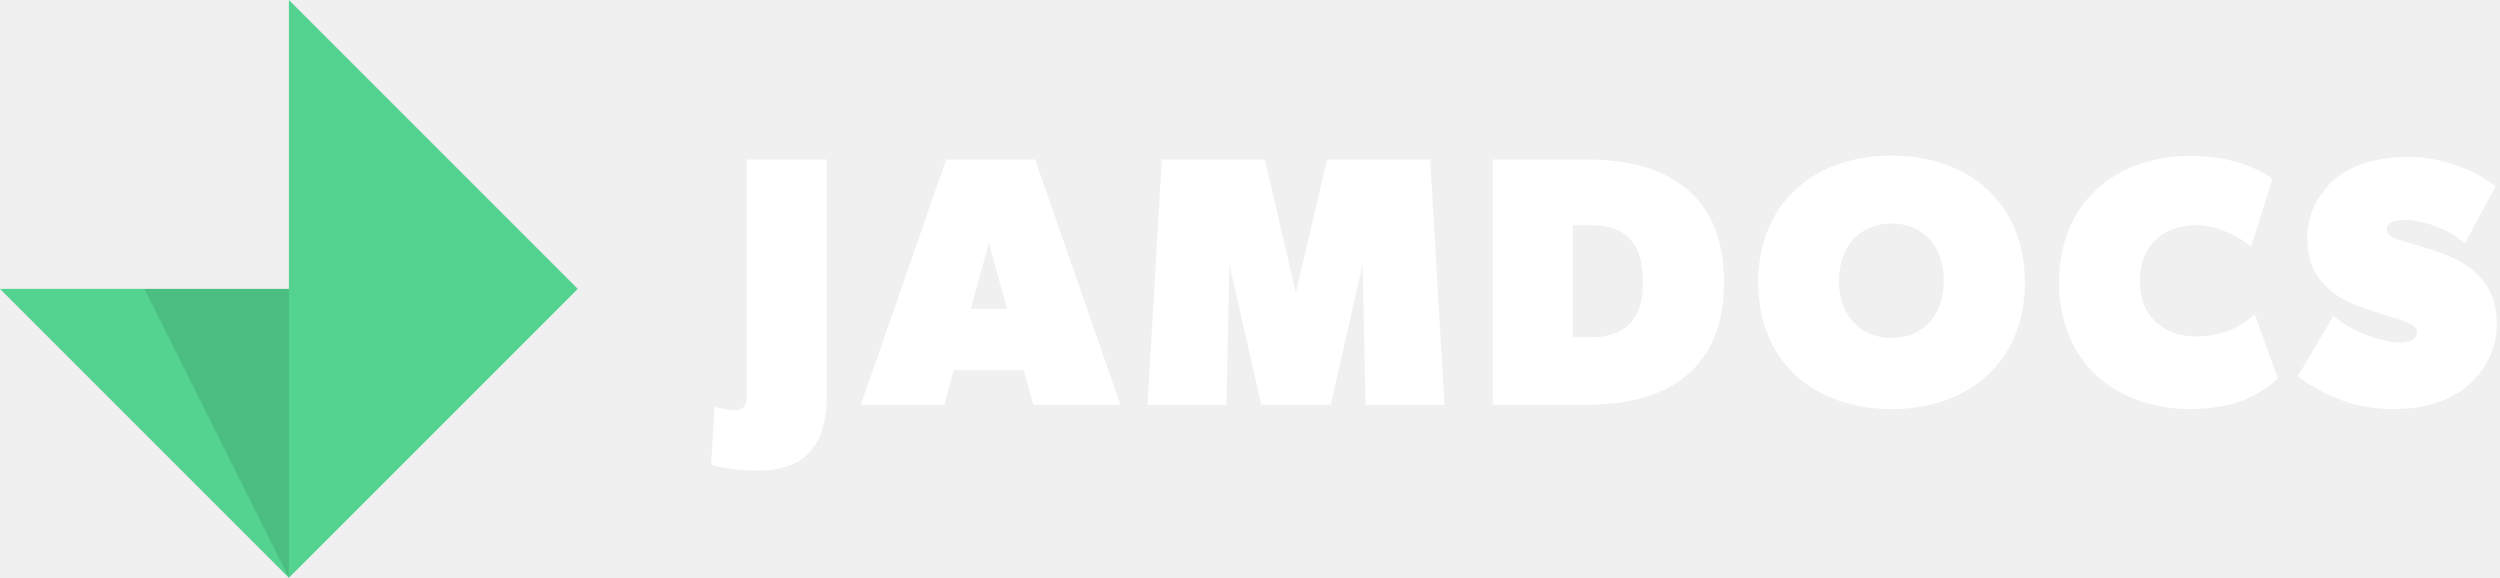
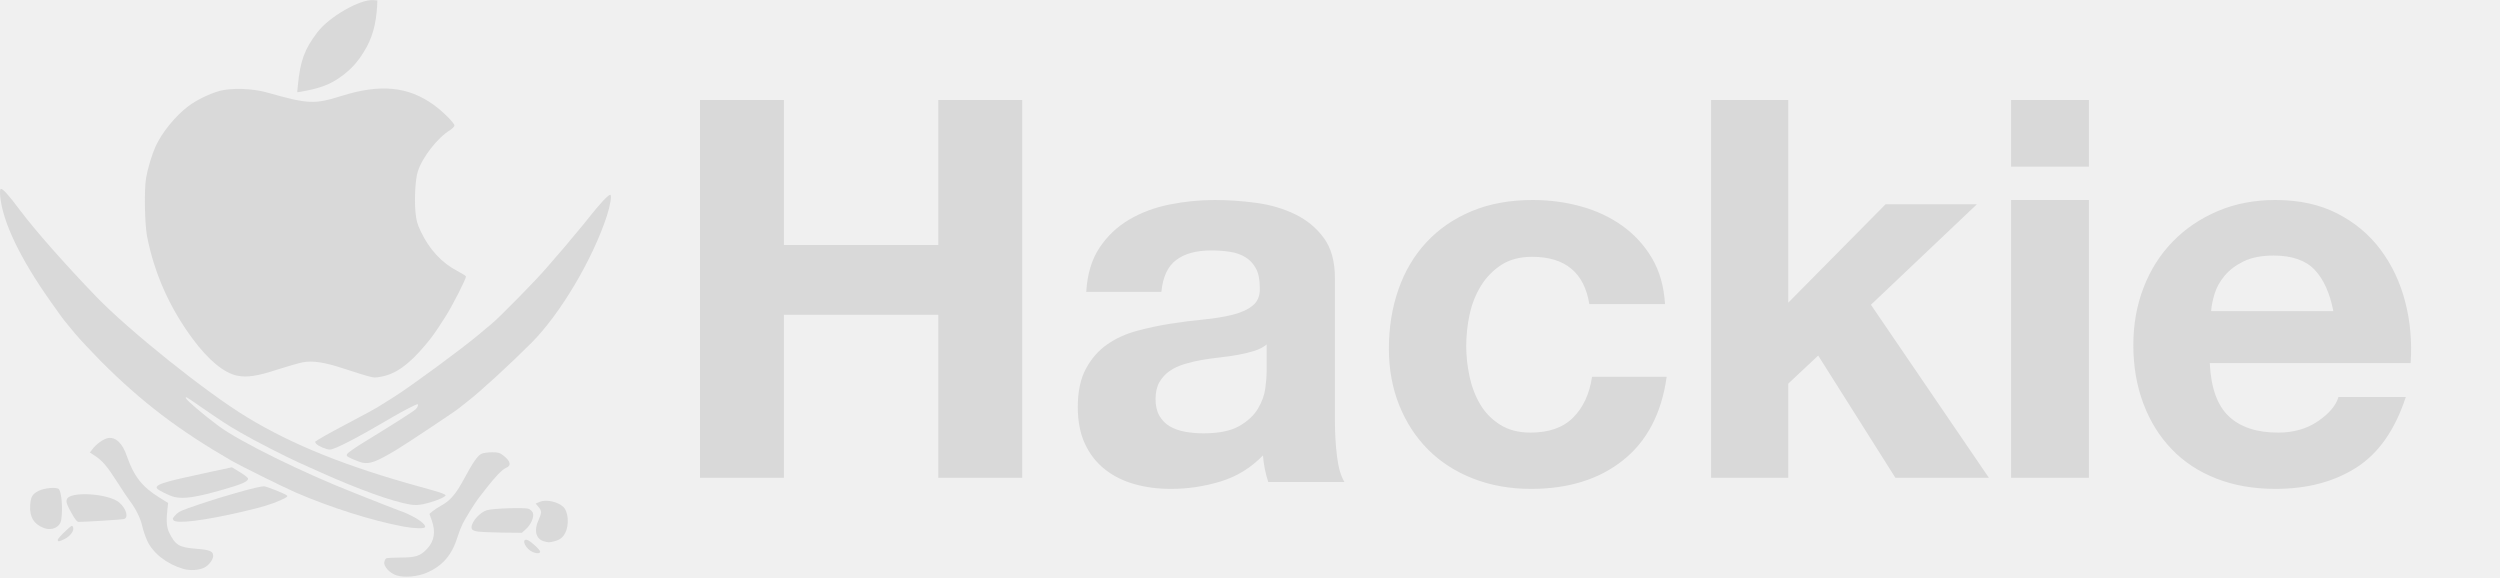
- <svg xmlns="http://www.w3.org/2000/svg" width="225" height="52" viewBox="0 0 225 52">
-   <path fill="#FFFFFF" fill-rule="nonzero" d="M74.4,14.352 L74.4,35.632 C74.4,40.432 72.16,42.352 68.16,42.352 C66.4,42.352 64.48,42.032 64,41.808 L64.32,36.592 C64.8,36.752 65.44,36.912 66.08,36.912 C66.72,36.912 67.2,36.752 67.2,35.632 L67.2,14.352 L74.4,14.352 Z M93.16,14.352 L100.84,36.432 L93,36.432 L92.136,33.328 L85.832,33.328 L85,36.432 L77.48,36.432 L85.16,14.352 L93.16,14.352 Z M87.368,27.792 L90.632,27.792 L89,21.872 L87.368,27.792 Z M128.72,14.352 L130,36.432 L122.896,36.432 L122.64,23.792 L119.76,36.432 L113.52,36.432 L110.64,23.792 L110.384,36.432 L103.28,36.432 L104.56,14.352 L113.84,14.352 L116.624,26.352 L119.44,14.352 L128.72,14.352 Z M155.16,25.392 C155.16,29.872 153.56,32.432 151.48,34.032 C149.4,35.632 146.52,36.432 142.68,36.432 L134.36,36.432 L134.36,14.352 L142.68,14.352 C146.52,14.352 149.4,15.152 151.48,16.752 C153.56,18.352 155.16,20.912 155.16,25.392 Z M147.864,25.392 C147.864,23.152 147.256,22.032 146.584,21.392 C145.944,20.752 144.824,20.272 143.224,20.272 L141.56,20.272 L141.56,30.352 L143.224,30.352 C144.824,30.352 145.944,29.872 146.584,29.232 C147.224,28.592 147.864,27.632 147.864,25.392 Z M182.24,25.424 C182.24,32.624 177.12,36.816 170.24,36.816 C163.36,36.816 158.24,32.624 158.24,25.424 C158.24,18.224 163.36,14 170.24,14 C177.12,14 182.24,18.224 182.24,25.424 Z M174.944,25.264 C174.944,22.224 173.12,20.112 170.24,20.112 C167.36,20.112 165.504,22.224 165.504,25.264 C165.504,28.304 167.36,30.416 170.24,30.416 C173.12,30.416 174.944,28.304 174.944,25.264 Z M202.92,28.272 L205,34.032 C204.2,34.832 201.96,36.816 197.16,36.816 C190.6,36.816 185.32,32.784 185.32,25.424 C185.32,18.064 190.6,14.032 197.16,14.032 C202.12,14.032 204.52,16.112 204.52,16.112 L202.6,22.192 C202.6,22.192 200.36,20.272 197.64,20.272 C194.92,20.272 192.584,21.872 192.584,25.328 C192.584,28.752 195.08,30.288 197.64,30.288 C200.2,30.288 201.96,29.232 202.92,28.272 Z M224.72,29.168 C224.72,31.472 223.6,33.552 221.84,34.928 C220.08,36.272 217.872,36.816 215.312,36.816 C212.752,36.816 209.808,36.112 206.8,33.872 L210,28.432 C212.048,30.16 214.928,30.832 215.888,30.832 C216.848,30.832 217.52,30.544 217.52,29.904 C217.52,29.264 216.72,29.008 215.92,28.752 C215.12,28.528 213.36,27.952 212.72,27.728 C212.08,27.472 210.8,27.056 209.68,26.096 C208.56,25.136 207.664,23.792 207.664,21.392 C207.664,18.992 208.912,17.136 210.224,16.048 C211.568,14.928 213.776,14.128 216.72,14.128 C219.664,14.128 222.672,15.184 224.592,16.784 L221.84,21.904 C220.176,20.432 217.744,19.792 216.592,19.792 C215.44,19.792 214.8,20.016 214.8,20.688 C214.8,21.328 215.824,21.552 216.336,21.712 C216.848,21.872 218.192,22.256 218.96,22.512 C219.728,22.768 221.52,23.408 222.64,24.368 C223.76,25.328 224.72,26.832 224.72,29.168 Z" />
-   <polygon fill="#54D28F" points="0 26 26 52 52 26 26 0 26 26" />
-   <polygon fill="#000" points="26 26 26 52 13 26" opacity=".1" />
+ <svg xmlns="http://www.w3.org/2000/svg" width="225px" height="52px" viewBox="0 0 225 52" version="1.1">
+   <g id="light" stroke="none" stroke-width="1" fill="none" fill-rule="evenodd">
+     <g id="hack-logo" fill="#D9D9D9" fill-rule="nonzero">
+       <g id="sword" transform="translate(0, 17)">
+         <path d="M35.676,34.781 C35.078,34.587 34.518,33.984 34.586,33.596 C34.615,33.45 34.692,33.294 34.75,33.256 C34.817,33.217 35.396,33.178 36.052,33.178 C37.432,33.178 37.847,33.042 38.474,32.352 C39.092,31.672 39.217,30.866 38.86,29.836 L38.648,29.253 L38.957,28.99 C39.13,28.854 39.497,28.612 39.767,28.466 C40.51,28.067 41.07,27.407 41.755,26.115 C42.566,24.609 43,23.977 43.357,23.831 C43.521,23.763 43.936,23.705 44.283,23.705 C44.833,23.705 44.968,23.744 45.277,23.977 C45.962,24.512 46.049,24.9 45.537,25.114 C45.2,25.25 44.573,25.901 43.752,26.96 C43.405,27.416 43.077,27.834 43.029,27.893 C42.797,28.174 41.861,29.69 41.649,30.117 C41.514,30.389 41.311,30.904 41.195,31.274 C40.684,32.954 39.835,33.936 38.378,34.558 C37.548,34.907 36.371,35.004 35.676,34.781 Z" id="Path" />
+         <path d="M16.523,34.208 C15.037,33.78 13.792,32.818 13.261,31.691 C13.087,31.303 12.885,30.73 12.817,30.409 C12.673,29.709 12.258,28.845 11.717,28.126 C11.495,27.834 10.974,27.057 10.559,26.396 C9.662,24.988 9.209,24.453 8.562,24.035 L8.089,23.725 L8.321,23.423 C8.659,22.967 9.305,22.51 9.701,22.432 C10.405,22.296 11.023,22.879 11.428,24.074 C12.045,25.862 12.808,26.834 14.352,27.786 L15.133,28.271 L15.066,28.854 C14.95,29.865 14.998,30.477 15.23,30.943 C15.799,32.08 16.108,32.265 17.69,32.391 C18.896,32.488 19.186,32.614 19.186,33.032 C19.186,33.362 18.79,33.887 18.395,34.081 C17.912,34.324 17.121,34.373 16.523,34.208 Z" id="Path" />
+         <path d="M47.737,32.566 C47.168,32.177 46.956,31.458 47.458,31.594 C47.718,31.662 48.616,32.478 48.616,32.653 C48.616,32.867 48.104,32.818 47.737,32.566 Z" id="Path" />
+         <path d="M48.934,31.711 C48.23,31.507 48.037,30.73 48.471,29.797 C48.77,29.136 48.77,28.99 48.461,28.621 L48.21,28.32 L48.577,28.165 C49.146,27.922 50.208,28.155 50.7,28.621 C51.153,29.049 51.24,30.244 50.873,30.953 C50.661,31.38 50.391,31.585 49.899,31.711 C49.436,31.837 49.359,31.837 48.934,31.711 Z" id="Path" />
+         <path d="M5.195,31.585 C5.195,31.517 5.484,31.176 5.841,30.846 C6.449,30.273 6.487,30.244 6.574,30.438 C6.709,30.739 6.333,31.254 5.802,31.517 C5.31,31.759 5.195,31.769 5.195,31.585 Z" id="Path" />
+         <path d="M43.019,30.846 C42.566,30.768 42.44,30.681 42.44,30.448 C42.44,29.943 43.222,29.078 43.839,28.913 C44.409,28.748 47.255,28.66 47.583,28.796 C47.728,28.854 47.892,29.01 47.95,29.136 C48.104,29.476 47.815,30.176 47.342,30.613 L46.966,30.953 L45.161,30.934 C44.167,30.914 43.202,30.875 43.019,30.846 Z" id="Path" />
+         <path d="M3.959,30.526 C3.052,30.185 2.647,29.515 2.715,28.495 C2.763,27.698 2.917,27.446 3.525,27.154 C4.037,26.911 5.098,26.824 5.291,27.018 C5.552,27.28 5.667,28.874 5.503,29.816 C5.387,30.457 4.664,30.788 3.959,30.526 Z" id="Path" />
+         <path d="M36.361,30.399 C33.534,29.884 29.713,28.67 26.558,27.3 C25.448,26.814 21.666,24.939 20.865,24.482 C16.069,21.713 12.73,19.168 9.073,15.505 C8.215,14.631 7.153,13.504 6.729,12.989 C6.304,12.464 5.88,11.959 5.783,11.842 C5.687,11.735 5.137,10.968 4.558,10.142 C1.837,6.304 0.254,3.011 0.023,0.708 C-0.016,0.3 -0.006,0.047 0.061,0.009 C0.206,-0.079 0.737,0.494 1.817,1.942 C3.168,3.739 5.831,6.761 8.62,9.656 C11.582,12.736 18.559,18.323 22.216,20.538 C26.316,23.035 31.199,24.997 37.857,26.824 C38.764,27.067 39.652,27.329 39.835,27.416 C40.153,27.553 40.163,27.562 39.989,27.698 C39.709,27.902 38.812,28.223 38.117,28.369 C37.664,28.466 37.345,28.476 36.911,28.407 C35.348,28.155 32.231,27.028 28.835,25.503 C28.227,25.221 27.339,24.822 26.866,24.618 C25.622,24.055 22.91,22.666 21.608,21.908 C20.546,21.305 19.784,20.8 17.787,19.421 C16.793,18.721 16.667,18.653 16.735,18.838 C16.812,19.051 18.288,20.305 19.668,21.334 C21.521,22.724 27.281,25.561 32.019,27.416 C32.627,27.659 33.833,28.135 34.702,28.476 C35.57,28.816 36.303,29.097 36.332,29.097 C36.361,29.097 36.699,29.253 37.085,29.447 C37.828,29.816 38.359,30.273 38.252,30.448 C38.166,30.594 37.259,30.564 36.361,30.399 Z" id="Path" />
+         <path d="M6.487,29.262 C6.024,28.456 5.928,28.194 6.015,27.941 C6.256,27.183 9.807,27.407 10.752,28.242 C11.389,28.806 11.592,29.603 11.138,29.719 C10.936,29.768 7.674,29.972 7.076,29.972 C6.941,29.972 6.767,29.768 6.487,29.262 Z" id="Path" />
+         <path d="M15.616,29.826 C15.509,29.7 15.538,29.622 15.77,29.379 C16.098,29.029 16.243,28.961 17.941,28.388 C20.295,27.591 23.258,26.766 23.759,26.766 C23.981,26.766 25.651,27.436 25.824,27.591 C25.921,27.679 25.815,27.766 25.294,27.999 C24.406,28.398 23.644,28.631 21.675,29.088 C18.288,29.865 15.895,30.156 15.616,29.826 Z" id="Path" />
+         <path d="M15.693,27.727 C15.259,27.63 14.207,27.106 14.12,26.95 C13.995,26.756 14.323,26.562 15.191,26.328 C16.069,26.095 16.223,26.066 19.186,25.415 L20.874,25.056 L21.559,25.473 C21.945,25.707 22.283,25.959 22.312,26.037 C22.409,26.299 21.849,26.562 20.141,27.047 C17.68,27.757 16.532,27.931 15.693,27.727 Z" id="Path" />
+         <path d="M32.598,24.638 C32.415,24.589 32.009,24.444 31.701,24.307 C31.199,24.074 31.151,24.035 31.247,23.861 C31.295,23.754 31.932,23.307 32.656,22.86 C35.396,21.179 37.191,20.042 37.403,19.838 C37.587,19.673 37.693,19.382 37.577,19.382 C37.442,19.382 36.332,19.955 35.396,20.499 C32.202,22.384 30.118,23.462 29.694,23.462 C29.366,23.462 28.632,23.151 28.459,22.938 C28.381,22.85 28.343,22.763 28.362,22.753 C28.661,22.53 29.694,21.947 31.102,21.208 C33.148,20.13 33.872,19.731 34.335,19.43 C34.518,19.314 35.039,18.983 35.493,18.702 C37.095,17.681 41.504,14.436 43.087,13.115 C43.444,12.804 43.965,12.377 44.225,12.163 C44.978,11.541 48.287,8.17 49.195,7.101 C49.648,6.576 50.237,5.896 50.497,5.595 C50.767,5.294 51.153,4.828 51.366,4.565 C51.578,4.303 51.906,3.914 52.089,3.701 C52.282,3.477 52.697,2.972 53.006,2.574 C54.009,1.311 54.733,0.533 54.926,0.533 C55.08,0.533 54.916,1.524 54.617,2.438 C53.334,6.353 50.43,11.24 47.853,13.834 C45.933,15.758 43.173,18.293 42.054,19.148 C41.716,19.411 41.369,19.683 41.302,19.741 C41.089,19.945 36.467,23.015 35.637,23.511 C33.872,24.56 33.273,24.784 32.598,24.638 Z" id="Path" />
+       </g>
+       <g id="apple-logo" transform="translate(13, 0)">
+         <path d="M20.053,33.836 C19.762,33.758 18.852,33.475 18.029,33.201 C16.218,32.605 15.182,32.439 14.262,32.605 C13.904,32.674 12.877,32.967 11.967,33.26 C10.147,33.856 9.227,33.993 8.326,33.807 C7.145,33.553 5.77,32.42 4.346,30.505 C2.264,27.7 0.879,24.583 0.23,21.242 C0.027,20.157 -0.031,17.089 0.143,16.044 C0.289,15.184 0.666,13.923 0.995,13.191 C1.567,11.93 2.787,10.435 3.949,9.556 C4.656,9.018 5.847,8.442 6.738,8.188 C7.793,7.895 9.711,7.953 10.999,8.315 C14.766,9.38 15.279,9.4 17.729,8.637 C21.234,7.533 23.733,7.778 26.037,9.439 C26.851,10.025 27.897,11.07 27.897,11.295 C27.897,11.393 27.713,11.578 27.5,11.715 C26.376,12.399 25.001,14.168 24.604,15.428 C24.382,16.112 24.285,17.842 24.391,19.063 C24.469,19.864 24.537,20.128 24.866,20.822 C25.64,22.453 26.754,23.655 28.158,24.388 C28.555,24.593 28.904,24.808 28.933,24.877 C28.991,25.023 27.693,27.573 27.064,28.541 C26.134,29.996 25.892,30.319 25.282,31.052 C23.801,32.81 22.629,33.651 21.341,33.895 C20.682,34.012 20.721,34.012 20.053,33.836 Z" id="Path" />
+         <path d="M13.807,7.69 C14.03,5.452 14.398,4.446 15.56,2.912 C16.615,1.514 19.404,-0.088 20.605,0.01 L20.963,0.039 L20.944,0.528 C20.837,2.238 20.498,3.459 19.762,4.641 C19.181,5.589 18.649,6.175 17.826,6.8 C16.77,7.592 15.879,7.934 14.117,8.247 L13.749,8.305 L13.807,7.69 Z" id="Path" />
+       </g>
+       <path d="M70.551,43 L70.551,28.333 L84.449,28.333 L84.449,43 L92,43 L92,9 L84.449,9 L84.449,22.048 L70.551,22.048 L70.551,9 L63,9 L63,43 L70.551,43 Z M105.381,44 C106.905,44 108.397,43.777 109.857,43.331 C111.317,42.885 112.587,42.104 113.667,40.989 C113.698,41.403 113.754,41.809 113.833,42.208 C113.913,42.606 114.016,42.996 114.143,43.379 L114.143,43.379 L121,43.379 C120.683,42.869 120.46,42.104 120.333,41.085 C120.206,40.065 120.143,38.998 120.143,37.882 L120.143,37.882 L120.143,25.026 C120.143,23.528 119.81,22.325 119.143,21.417 C118.476,20.509 117.619,19.8 116.571,19.29 C115.524,18.781 114.365,18.438 113.095,18.263 C111.825,18.088 110.571,18 109.333,18 C107.968,18 106.611,18.135 105.262,18.406 C103.913,18.677 102.698,19.131 101.619,19.768 C100.54,20.406 99.651,21.25 98.952,22.301 C98.254,23.353 97.857,24.675 97.762,26.268 L97.762,26.268 L104.524,26.268 C104.651,24.93 105.095,23.974 105.857,23.401 C106.619,22.827 107.667,22.54 109,22.54 C109.603,22.54 110.167,22.58 110.69,22.66 C111.214,22.74 111.675,22.899 112.071,23.138 C112.468,23.377 112.786,23.711 113.024,24.142 C113.262,24.572 113.381,25.153 113.381,25.886 C113.413,26.587 113.206,27.121 112.762,27.487 C112.317,27.854 111.714,28.132 110.952,28.324 C110.19,28.515 109.317,28.658 108.333,28.754 C107.349,28.849 106.349,28.977 105.333,29.136 C104.317,29.295 103.31,29.51 102.31,29.781 C101.31,30.052 100.421,30.458 99.643,31 C98.865,31.542 98.23,32.267 97.738,33.175 C97.246,34.083 97,35.238 97,36.64 C97,37.914 97.214,39.013 97.643,39.938 C98.071,40.862 98.667,41.626 99.429,42.232 C100.19,42.837 101.079,43.283 102.095,43.57 C103.111,43.857 104.206,44 105.381,44 Z M108.307,39 C107.746,39 107.201,38.953 106.673,38.86 C106.145,38.767 105.683,38.605 105.287,38.372 C104.891,38.14 104.578,37.822 104.347,37.419 C104.116,37.016 104,36.519 104,35.93 C104,35.31 104.116,34.798 104.347,34.395 C104.578,33.992 104.883,33.659 105.262,33.395 C105.642,33.132 106.087,32.922 106.599,32.767 C107.111,32.612 107.63,32.488 108.158,32.395 C108.719,32.302 109.281,32.225 109.842,32.163 C110.403,32.101 110.939,32.023 111.45,31.93 C111.962,31.837 112.441,31.721 112.886,31.581 C113.332,31.442 113.703,31.248 114,31 L114,31 L114,33.465 C114,33.837 113.959,34.333 113.876,34.953 C113.794,35.574 113.571,36.186 113.208,36.791 C112.845,37.395 112.284,37.915 111.525,38.349 C110.766,38.783 109.693,39 108.307,39 Z M137.794,44 C141.16,44 143.922,43.14 146.078,41.419 C148.235,39.699 149.542,37.197 150,33.915 L143.284,33.915 C143.056,35.445 142.492,36.664 141.593,37.572 C140.694,38.48 139.412,38.934 137.745,38.934 C136.667,38.934 135.752,38.695 135,38.217 C134.248,37.739 133.652,37.126 133.211,36.377 C132.77,35.628 132.451,34.792 132.255,33.868 C132.059,32.944 131.961,32.036 131.961,31.143 C131.961,30.219 132.059,29.287 132.255,28.347 C132.451,27.407 132.786,26.547 133.26,25.767 C133.734,24.986 134.346,24.349 135.098,23.855 C135.85,23.361 136.781,23.114 137.892,23.114 C140.866,23.114 142.582,24.532 143.039,27.368 L149.853,27.368 C149.755,25.775 149.363,24.396 148.676,23.233 C147.99,22.07 147.1,21.099 146.005,20.318 C144.91,19.537 143.668,18.956 142.279,18.574 C140.891,18.191 139.444,18 137.941,18 C135.882,18 134.052,18.335 132.451,19.004 C130.85,19.673 129.493,20.605 128.382,21.8 C127.271,22.994 126.43,24.412 125.858,26.053 C125.286,27.694 125,29.471 125,31.382 C125,33.23 125.31,34.927 125.931,36.472 C126.552,38.018 127.418,39.348 128.529,40.463 C129.641,41.578 130.989,42.447 132.574,43.068 C134.158,43.689 135.899,44 137.794,44 Z M160.947,43 L160.947,34.524 L163.638,32 L170.585,43 L179,43 L168.384,27.429 L177.924,18.381 L169.705,18.381 L160.947,27.238 L160.947,9 L154,9 L154,43 L160.947,43 Z M188,15 L188,9 L181,9 L181,15 L188,15 Z M188,43 L188,18 L181,18 L181,43 L188,43 Z M204.793,44 C207.636,44 210.059,43.363 212.062,42.088 C214.065,40.814 215.552,38.695 216.521,35.732 L210.463,35.732 C210.237,36.496 209.623,37.221 208.622,37.906 C207.62,38.591 206.425,38.934 205.036,38.934 C203.097,38.934 201.611,38.44 200.577,37.452 C199.544,36.464 198.978,34.871 198.881,32.673 L216.957,32.673 C217.086,30.761 216.925,28.929 216.472,27.176 C216.02,25.424 215.285,23.863 214.267,22.493 C213.25,21.123 211.949,20.031 210.366,19.219 C208.783,18.406 206.926,18 204.793,18 C202.887,18 201.151,18.335 199.584,19.004 C198.017,19.673 196.668,20.589 195.538,21.752 C194.407,22.915 193.535,24.293 192.921,25.886 C192.307,27.479 192,29.2 192,31.048 C192,32.96 192.299,34.712 192.897,36.305 C193.494,37.898 194.342,39.268 195.441,40.415 C196.539,41.562 197.88,42.447 199.463,43.068 C201.046,43.689 202.823,44 204.793,44 Z M210,28 L199,28 C199.032,27.545 199.135,27.03 199.31,26.455 C199.484,25.879 199.786,25.333 200.214,24.818 C200.643,24.303 201.214,23.871 201.929,23.523 C202.643,23.174 203.54,23 204.619,23 C206.27,23 207.5,23.424 208.31,24.273 C209.119,25.121 209.683,26.364 210,28 Z" id="Hackie" />
+     </g>
+   </g>
</svg>
